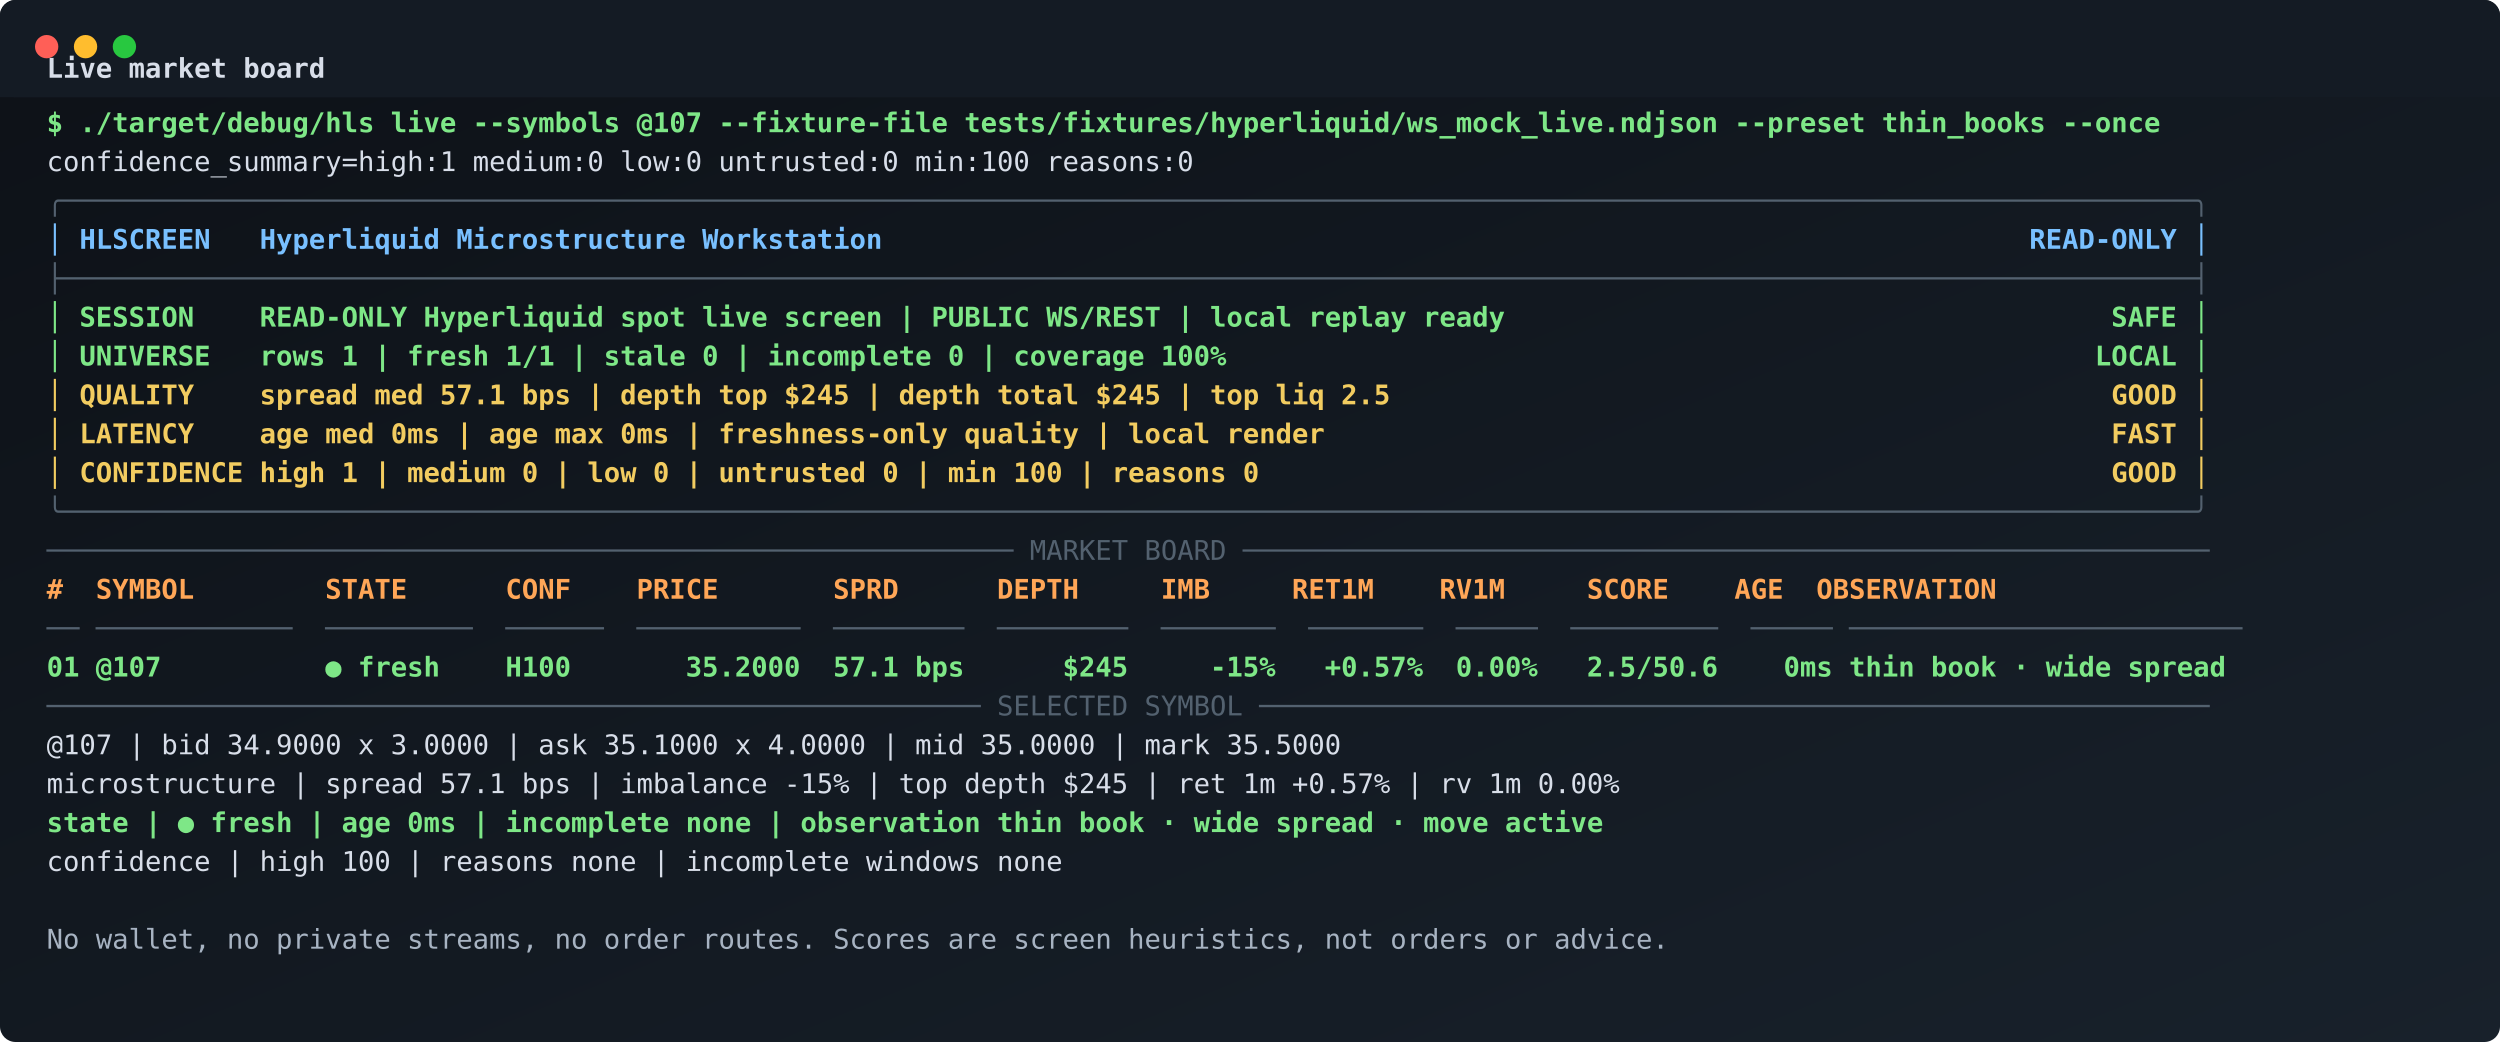
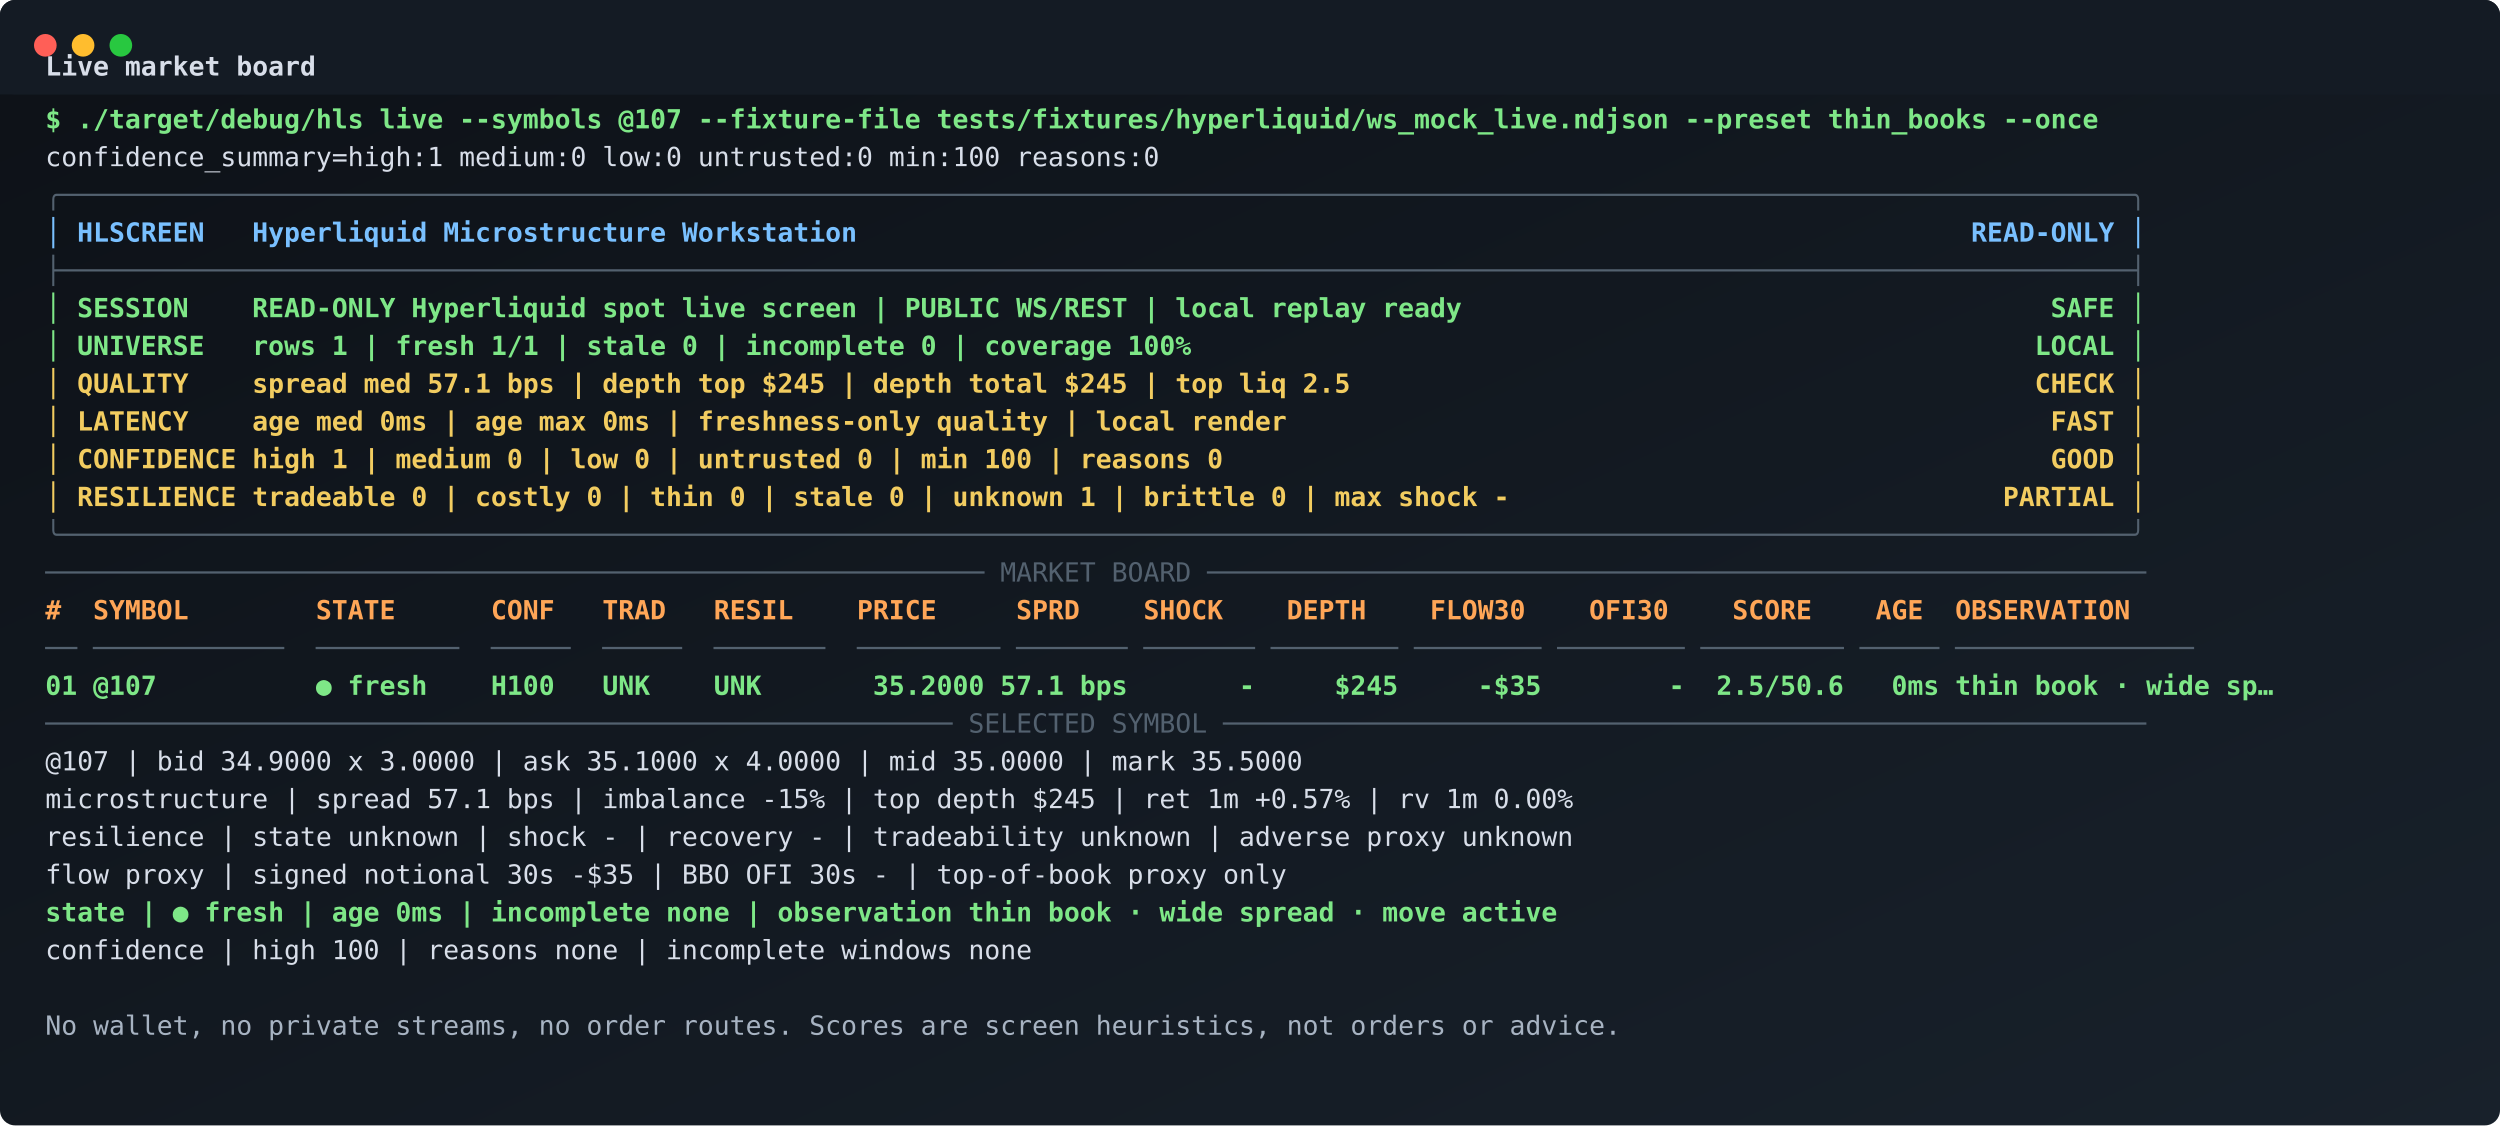
- <svg xmlns="http://www.w3.org/2000/svg" role="img" xml:space="preserve" aria-label="Live market board terminal screenshot" viewBox="0 0 1286 536" width="1286" height="536">
+ <svg xmlns="http://www.w3.org/2000/svg" role="img" xml:space="preserve" aria-label="Live market board terminal screenshot" viewBox="0 0 1324 596" width="1324" height="596">
  <defs>
    <linearGradient id="bg" x1="0" x2="1" y1="0" y2="1">
      <stop offset="0" stop-color="#0d1117" />
      <stop offset="1" stop-color="#18212b" />
    </linearGradient>
  </defs>
-   <rect width="1286" height="536" rx="8" fill="url(#bg)" />
-   <rect x="0" y="0" width="1286" height="50" rx="8" fill="#141b24" />
-   <rect x="0" y="42" width="1286" height="8" fill="#141b24" />
+   <rect width="1324" height="596" rx="8" fill="url(#bg)" />
+   <rect x="0" y="0" width="1324" height="50" rx="8" fill="#141b24" />
+   <rect x="0" y="42" width="1324" height="8" fill="#141b24" />
  <circle cx="24" cy="24" r="6" fill="#ff5f57" />
  <circle cx="44" cy="24" r="6" fill="#ffbd2e" />
  <circle cx="64" cy="24" r="6" fill="#28c840" />
  <text x="24" y="40" fill="#d8dee9" font-family="ui-monospace, SFMono-Regular, Menlo, Consolas, monospace" font-size="14" font-weight="700">Live market board</text>
  <text x="24" y="68" fill="#7ee787" font-family="ui-monospace, SFMono-Regular, Menlo, Consolas, monospace" font-size="14" font-weight="700">$ ./target/debug/hls live --symbols @107 --fixture-file tests/fixtures/hyperliquid/ws_mock_live.ndjson --preset thin_books --once</text>
  <text x="24" y="88" fill="#d8dee9" font-family="ui-monospace, SFMono-Regular, Menlo, Consolas, monospace" font-size="14" font-weight="400">confidence_summary=high:1 medium:0 low:0 untrusted:0 min:100 reasons:0</text>
  <text x="24" y="108" fill="#53616f" font-family="ui-monospace, SFMono-Regular, Menlo, Consolas, monospace" font-size="14" font-weight="400">╭──────────────────────────────────────────────────────────────────────────────────────────────────────────────────────────────────╮</text>
  <text x="24" y="128" fill="#79c0ff" font-family="ui-monospace, SFMono-Regular, Menlo, Consolas, monospace" font-size="14" font-weight="700">│ HLSCREEN   Hyperliquid Microstructure Workstation                                                                      READ-ONLY │</text>
  <text x="24" y="148" fill="#53616f" font-family="ui-monospace, SFMono-Regular, Menlo, Consolas, monospace" font-size="14" font-weight="400">├──────────────────────────────────────────────────────────────────────────────────────────────────────────────────────────────────┤</text>
  <text x="24" y="168" fill="#7ee787" font-family="ui-monospace, SFMono-Regular, Menlo, Consolas, monospace" font-size="14" font-weight="700">│ SESSION    READ-ONLY Hyperliquid spot live screen | PUBLIC WS/REST | local replay ready                                     SAFE │</text>
  <text x="24" y="188" fill="#7ee787" font-family="ui-monospace, SFMono-Regular, Menlo, Consolas, monospace" font-size="14" font-weight="700">│ UNIVERSE   rows 1 | fresh 1/1 | stale 0 | incomplete 0 | coverage 100%                                                     LOCAL │</text>
-   <text x="24" y="208" fill="#f2cc60" font-family="ui-monospace, SFMono-Regular, Menlo, Consolas, monospace" font-size="14" font-weight="700">│ QUALITY    spread med 57.1 bps | depth top $245 | depth total $245 | top liq 2.5                                            GOOD │</text>
+   <text x="24" y="208" fill="#f2cc60" font-family="ui-monospace, SFMono-Regular, Menlo, Consolas, monospace" font-size="14" font-weight="700">│ QUALITY    spread med 57.1 bps | depth top $245 | depth total $245 | top liq 2.5                                           CHECK │</text>
  <text x="24" y="228" fill="#f2cc60" font-family="ui-monospace, SFMono-Regular, Menlo, Consolas, monospace" font-size="14" font-weight="700">│ LATENCY    age med 0ms | age max 0ms | freshness-only quality | local render                                                FAST │</text>
  <text x="24" y="248" fill="#f2cc60" font-family="ui-monospace, SFMono-Regular, Menlo, Consolas, monospace" font-size="14" font-weight="700">│ CONFIDENCE high 1 | medium 0 | low 0 | untrusted 0 | min 100 | reasons 0                                                    GOOD │</text>
-   <text x="24" y="268" fill="#53616f" font-family="ui-monospace, SFMono-Regular, Menlo, Consolas, monospace" font-size="14" font-weight="400">╰──────────────────────────────────────────────────────────────────────────────────────────────────────────────────────────────────╯</text>
-   <text x="24" y="288" fill="#53616f" font-family="ui-monospace, SFMono-Regular, Menlo, Consolas, monospace" font-size="14" font-weight="400">─────────────────────────────────────────────────────────── MARKET BOARD ───────────────────────────────────────────────────────────</text>
-   <text x="24" y="308" fill="#ffa657" font-family="ui-monospace, SFMono-Regular, Menlo, Consolas, monospace" font-size="14" font-weight="700">#  SYMBOL        STATE      CONF    PRICE       SPRD      DEPTH     IMB     RET1M    RV1M     SCORE    AGE  OBSERVATION</text>
-   <text x="24" y="328" fill="#53616f" font-family="ui-monospace, SFMono-Regular, Menlo, Consolas, monospace" font-size="14" font-weight="400">── ────────────  ─────────  ──────  ──────────  ────────  ────────  ───────  ───────  ─────  ─────────  ───── ────────────────────────</text>
-   <text x="24" y="348" fill="#7ee787" font-family="ui-monospace, SFMono-Regular, Menlo, Consolas, monospace" font-size="14" font-weight="600">01 @107          ● fresh    H100       35.2000  57.1 bps      $245     -15%   +0.57%  0.00%   2.5/50.6    0ms thin book · wide spread</text>
-   <text x="24" y="368" fill="#53616f" font-family="ui-monospace, SFMono-Regular, Menlo, Consolas, monospace" font-size="14" font-weight="400">───────────────────────────────────────────────────────── SELECTED SYMBOL ──────────────────────────────────────────────────────────</text>
-   <text x="24" y="388" fill="#d8dee9" font-family="ui-monospace, SFMono-Regular, Menlo, Consolas, monospace" font-size="14" font-weight="400">@107 | bid 34.9000 x 3.0000 | ask 35.1000 x 4.0000 | mid 35.0000 | mark 35.5000</text>
-   <text x="24" y="408" fill="#d8dee9" font-family="ui-monospace, SFMono-Regular, Menlo, Consolas, monospace" font-size="14" font-weight="400">microstructure | spread 57.1 bps | imbalance -15% | top depth $245 | ret 1m +0.57% | rv 1m 0.00%</text>
-   <text x="24" y="428" fill="#7ee787" font-family="ui-monospace, SFMono-Regular, Menlo, Consolas, monospace" font-size="14" font-weight="600">state | ● fresh | age 0ms | incomplete none | observation thin book · wide spread · move active</text>
-   <text x="24" y="448" fill="#d8dee9" font-family="ui-monospace, SFMono-Regular, Menlo, Consolas, monospace" font-size="14" font-weight="400">confidence | high 100 | reasons none | incomplete windows none</text>
-   <text x="24" y="468" fill="#d8dee9" font-family="ui-monospace, SFMono-Regular, Menlo, Consolas, monospace" font-size="14" font-weight="400" />
-   <text x="24" y="488" fill="#a7b3c2" font-family="ui-monospace, SFMono-Regular, Menlo, Consolas, monospace" font-size="14" font-weight="400">No wallet, no private streams, no order routes. Scores are screen heuristics, not orders or advice.</text>
+   <text x="24" y="268" fill="#f2cc60" font-family="ui-monospace, SFMono-Regular, Menlo, Consolas, monospace" font-size="14" font-weight="700">│ RESILIENCE tradeable 0 | costly 0 | thin 0 | stale 0 | unknown 1 | brittle 0 | max shock -                               PARTIAL │</text>
+   <text x="24" y="288" fill="#53616f" font-family="ui-monospace, SFMono-Regular, Menlo, Consolas, monospace" font-size="14" font-weight="400">╰──────────────────────────────────────────────────────────────────────────────────────────────────────────────────────────────────╯</text>
+   <text x="24" y="308" fill="#53616f" font-family="ui-monospace, SFMono-Regular, Menlo, Consolas, monospace" font-size="14" font-weight="400">─────────────────────────────────────────────────────────── MARKET BOARD ───────────────────────────────────────────────────────────</text>
+   <text x="24" y="328" fill="#ffa657" font-family="ui-monospace, SFMono-Regular, Menlo, Consolas, monospace" font-size="14" font-weight="700">#  SYMBOL        STATE      CONF   TRAD   RESIL    PRICE     SPRD    SHOCK    DEPTH    FLOW30    OFI30    SCORE    AGE  OBSERVATION</text>
+   <text x="24" y="348" fill="#53616f" font-family="ui-monospace, SFMono-Regular, Menlo, Consolas, monospace" font-size="14" font-weight="400">── ────────────  ─────────  ─────  ─────  ───────  ───────── ─────── ─────── ──────── ──────── ──────── ───────── ───── ───────────────</text>
+   <text x="24" y="368" fill="#7ee787" font-family="ui-monospace, SFMono-Regular, Menlo, Consolas, monospace" font-size="14" font-weight="600">01 @107          ● fresh    H100   UNK    UNK       35.2000 57.1 bps       -     $245     -$35        -  2.5/50.6   0ms thin book · wide sp…</text>
+   <text x="24" y="388" fill="#53616f" font-family="ui-monospace, SFMono-Regular, Menlo, Consolas, monospace" font-size="14" font-weight="400">───────────────────────────────────────────────────────── SELECTED SYMBOL ──────────────────────────────────────────────────────────</text>
+   <text x="24" y="408" fill="#d8dee9" font-family="ui-monospace, SFMono-Regular, Menlo, Consolas, monospace" font-size="14" font-weight="400">@107 | bid 34.9000 x 3.0000 | ask 35.1000 x 4.0000 | mid 35.0000 | mark 35.5000</text>
+   <text x="24" y="428" fill="#d8dee9" font-family="ui-monospace, SFMono-Regular, Menlo, Consolas, monospace" font-size="14" font-weight="400">microstructure | spread 57.1 bps | imbalance -15% | top depth $245 | ret 1m +0.57% | rv 1m 0.00%</text>
+   <text x="24" y="448" fill="#d8dee9" font-family="ui-monospace, SFMono-Regular, Menlo, Consolas, monospace" font-size="14" font-weight="400">resilience | state unknown | shock - | recovery - | tradeability unknown | adverse proxy unknown</text>
+   <text x="24" y="468" fill="#d8dee9" font-family="ui-monospace, SFMono-Regular, Menlo, Consolas, monospace" font-size="14" font-weight="400">flow proxy | signed notional 30s -$35 | BBO OFI 30s - | top-of-book proxy only</text>
+   <text x="24" y="488" fill="#7ee787" font-family="ui-monospace, SFMono-Regular, Menlo, Consolas, monospace" font-size="14" font-weight="600">state | ● fresh | age 0ms | incomplete none | observation thin book · wide spread · move active</text>
+   <text x="24" y="508" fill="#d8dee9" font-family="ui-monospace, SFMono-Regular, Menlo, Consolas, monospace" font-size="14" font-weight="400">confidence | high 100 | reasons none | incomplete windows none</text>
+   <text x="24" y="528" fill="#d8dee9" font-family="ui-monospace, SFMono-Regular, Menlo, Consolas, monospace" font-size="14" font-weight="400" />
+   <text x="24" y="548" fill="#a7b3c2" font-family="ui-monospace, SFMono-Regular, Menlo, Consolas, monospace" font-size="14" font-weight="400">No wallet, no private streams, no order routes. Scores are screen heuristics, not orders or advice.</text>
</svg>
